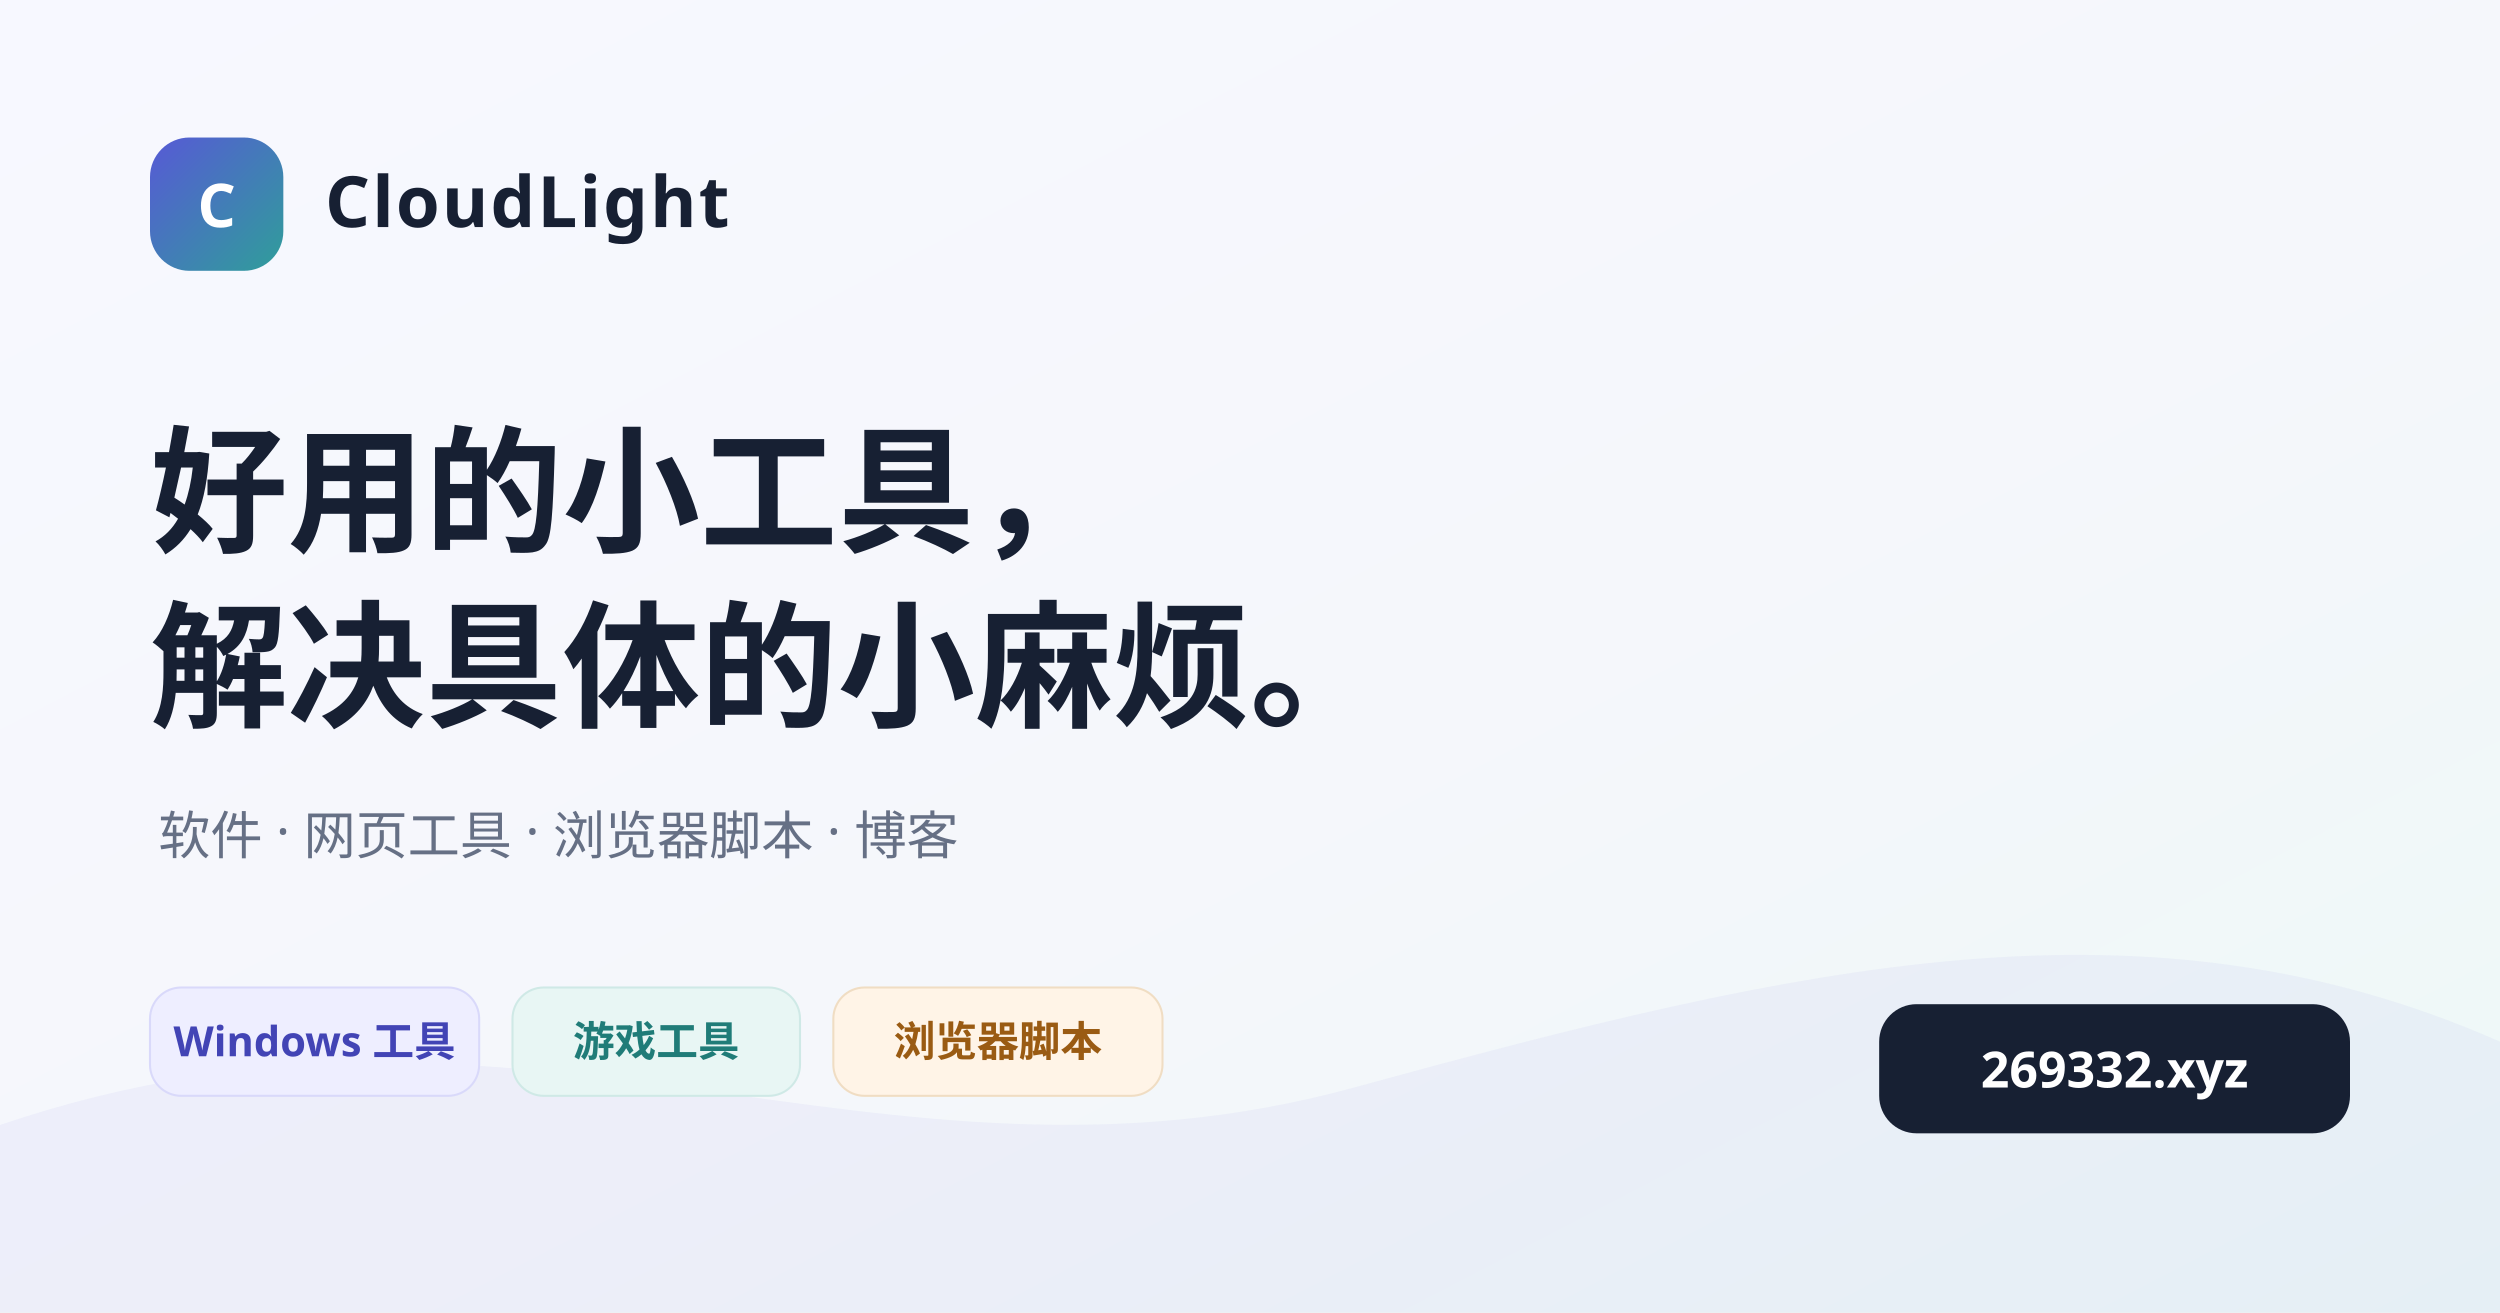
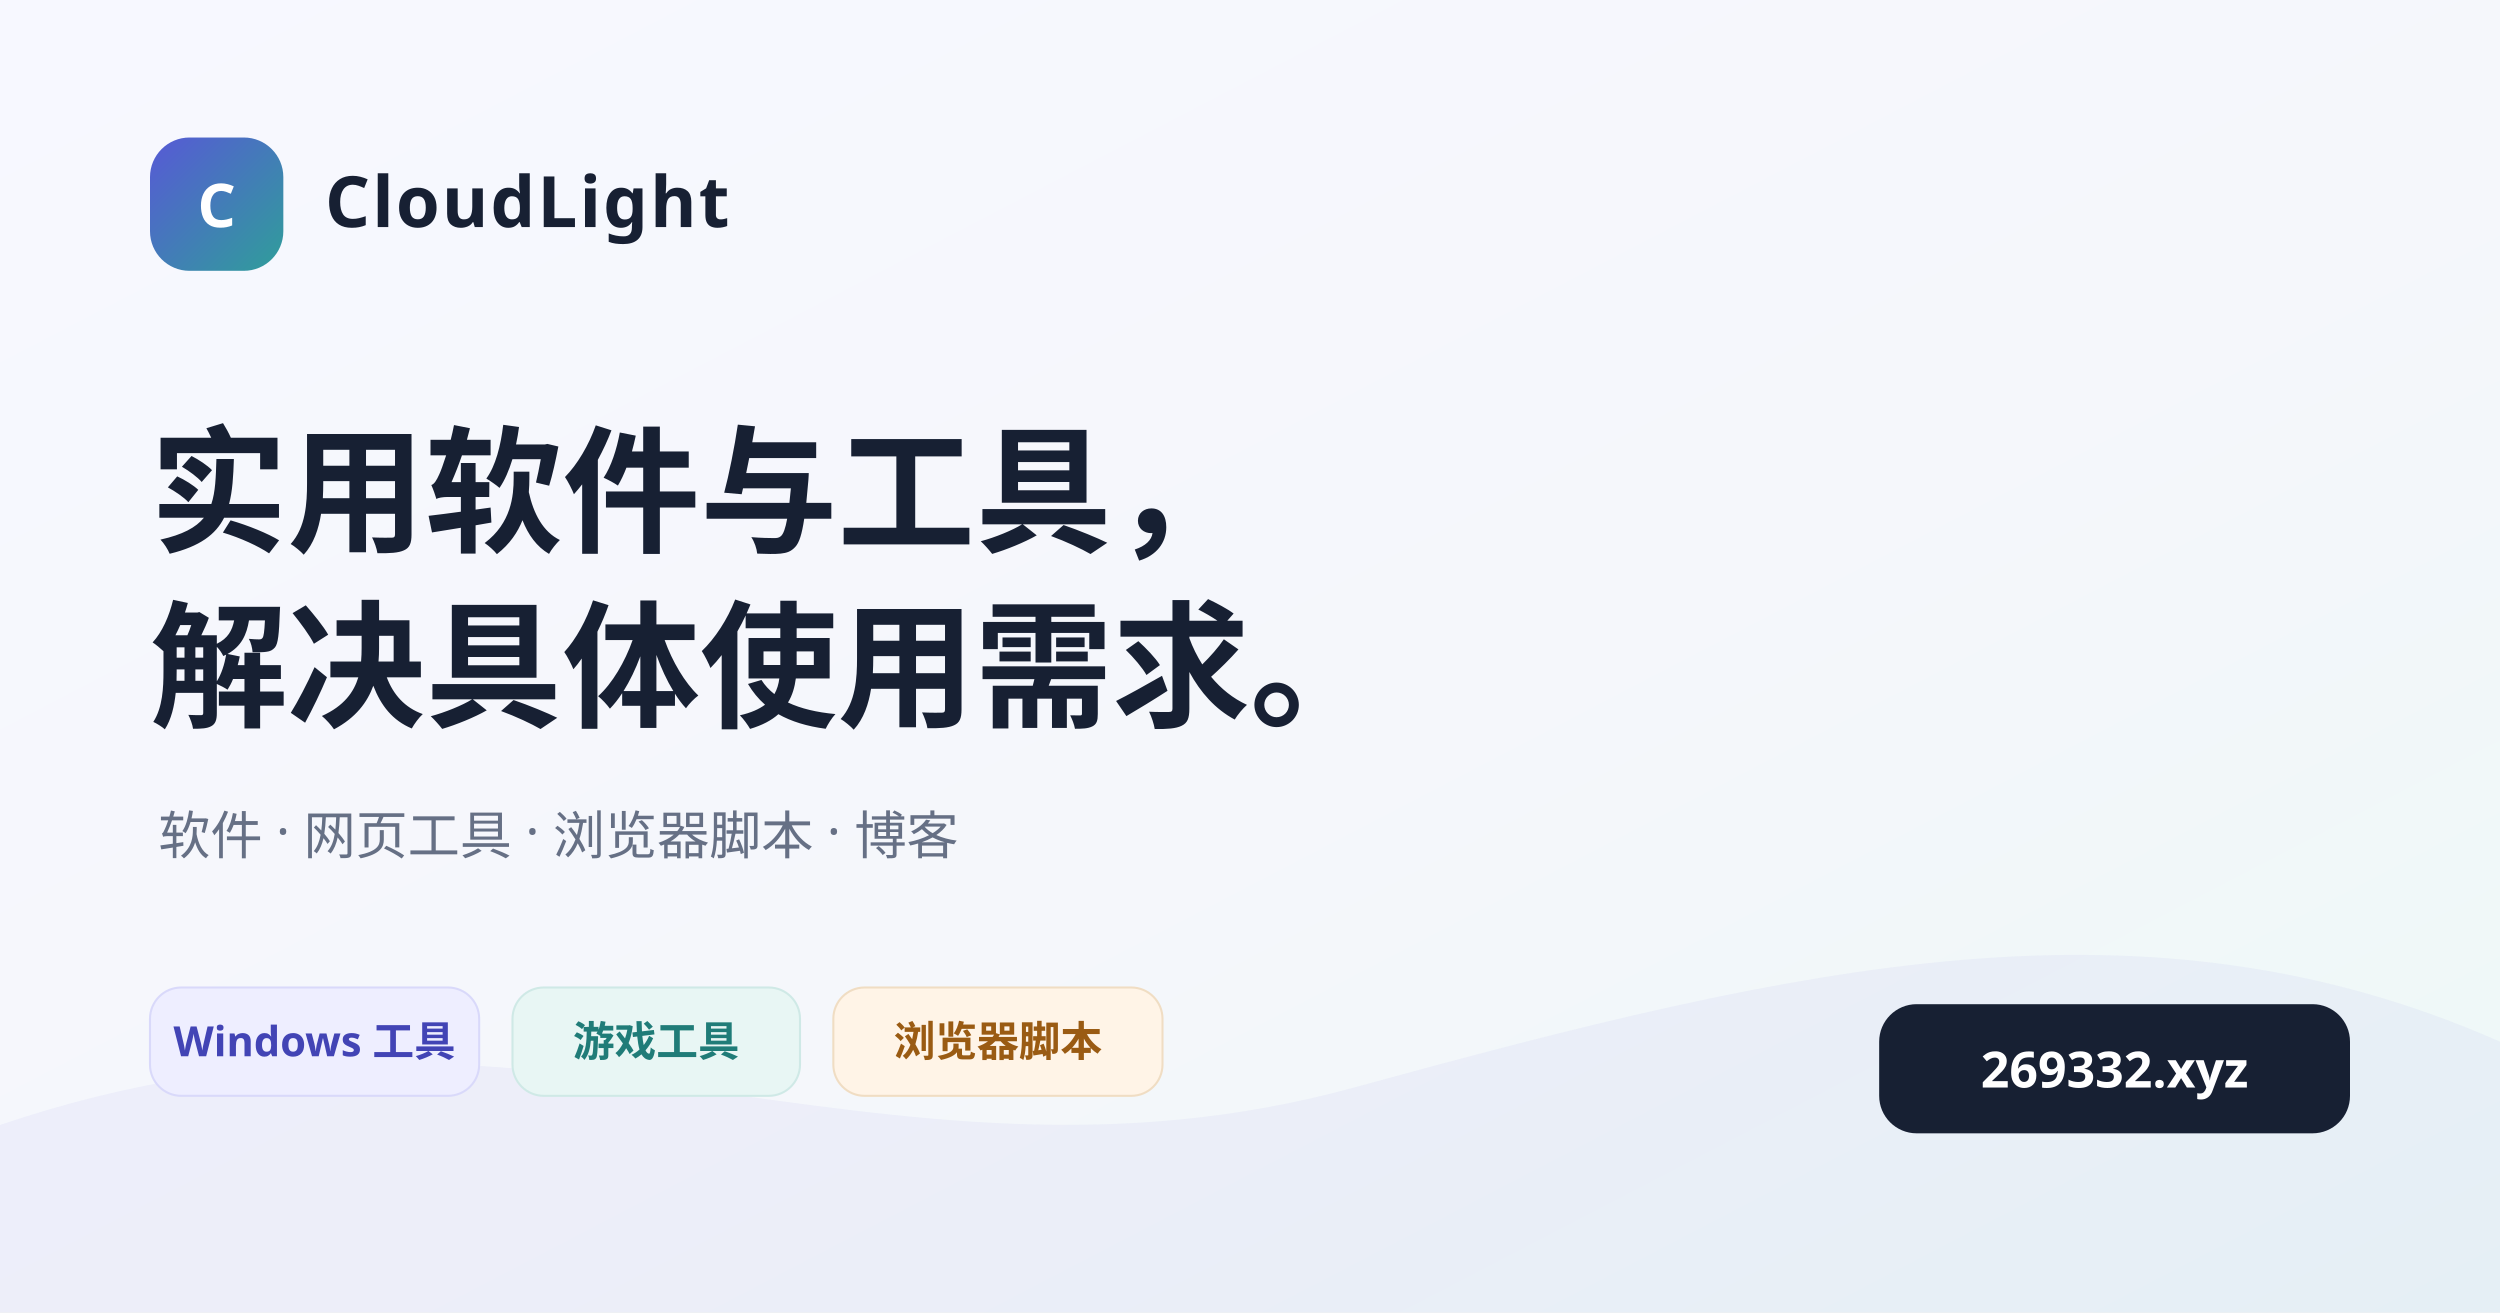
<svg xmlns="http://www.w3.org/2000/svg" width="1200" height="630" viewBox="0 0 1200 630" role="img" aria-labelledby="title desc">
  <defs>
    <linearGradient id="background" x1="0" y1="0" x2="1" y2="1">
      <stop offset="0" stop-color="#f7f8ff" />
      <stop offset="0.56" stop-color="#f5f7fb" />
      <stop offset="1" stop-color="#edf8f7" />
    </linearGradient>
    <linearGradient id="brand" x1="0" y1="0" x2="1" y2="1">
      <stop offset="0" stop-color="#5759d6" />
      <stop offset="1" stop-color="#2f9e9a" />
    </linearGradient>
    <radialGradient id="glow" cx="0" cy="0" r="1" gradientTransform="translate(1040 120) rotate(135) scale(390)">
      <stop stop-color="#5759d6" stop-opacity=".16" />
      <stop offset="1" stop-color="#5759d6" stop-opacity="0" />
    </radialGradient>
  </defs>
  <rect width="1200" height="630" fill="url(#background)" />
  <rect width="1200" height="630" fill="url(#glow)" />
  <path d="M0 540C250 455 420 585 650 522C865 463 1030 425 1200 500V630H0Z" fill="#5759d6" opacity=".055" />
  <rect x="72" y="66" width="64" height="64" rx="19" fill="url(#brand)" />
  <text x="104" y="109" text-anchor="middle" fill="#fff" font-family="system-ui, sans-serif" font-size="29" font-weight="700">C</text>
  <text x="156" y="109" fill="#172033" font-family="system-ui, sans-serif" font-size="34" font-weight="700" letter-spacing="1">CloudLight</text>
-   <text x="72" y="260" fill="#172033" font-family="system-ui, 'Microsoft YaHei', sans-serif" font-size="66" font-weight="700">好用的小工具，</text>
-   <text x="72" y="344" fill="#172033" font-family="system-ui, 'Microsoft YaHei', sans-serif" font-size="66" font-weight="700">解决具体的小麻烦。</text>
+   <text x="72" y="260" fill="#172033" font-family="system-ui, 'Microsoft YaHei', sans-serif" font-size="66" font-weight="700">实用软件与工具，</text>
+   <text x="72" y="344" fill="#172033" font-family="system-ui, 'Microsoft YaHei', sans-serif" font-size="66" font-weight="700">解决具体使用需求。</text>
  <text x="76" y="410" fill="#667085" font-family="system-ui, 'Microsoft YaHei', sans-serif" font-size="25">软件 · 网页工具 · 浏览器脚本 · 博客</text>
  <g font-family="system-ui, 'Microsoft YaHei', sans-serif" font-size="20" font-weight="700">
    <rect x="72" y="474" width="158" height="52" rx="15" fill="#eeeeff" stroke="#d9d9fa" />
    <text x="151" y="507" text-anchor="middle" fill="#4244b5">Windows 工具</text>
    <rect x="246" y="474" width="138" height="52" rx="15" fill="#e8f6f4" stroke="#cfe9e6" />
    <text x="315" y="507" text-anchor="middle" fill="#207c78">游戏工具</text>
    <rect x="400" y="474" width="158" height="52" rx="15" fill="#fff4e7" stroke="#f0ddc3" />
    <text x="479" y="507" text-anchor="middle" fill="#9a5b13">浏览器脚本</text>
  </g>
  <rect x="902" y="482" width="226" height="62" rx="18" fill="#172033" />
  <text x="1015" y="522" text-anchor="middle" fill="#fff" font-family="system-ui, sans-serif" font-size="24" font-weight="700">269332.xyz</text>
</svg>
